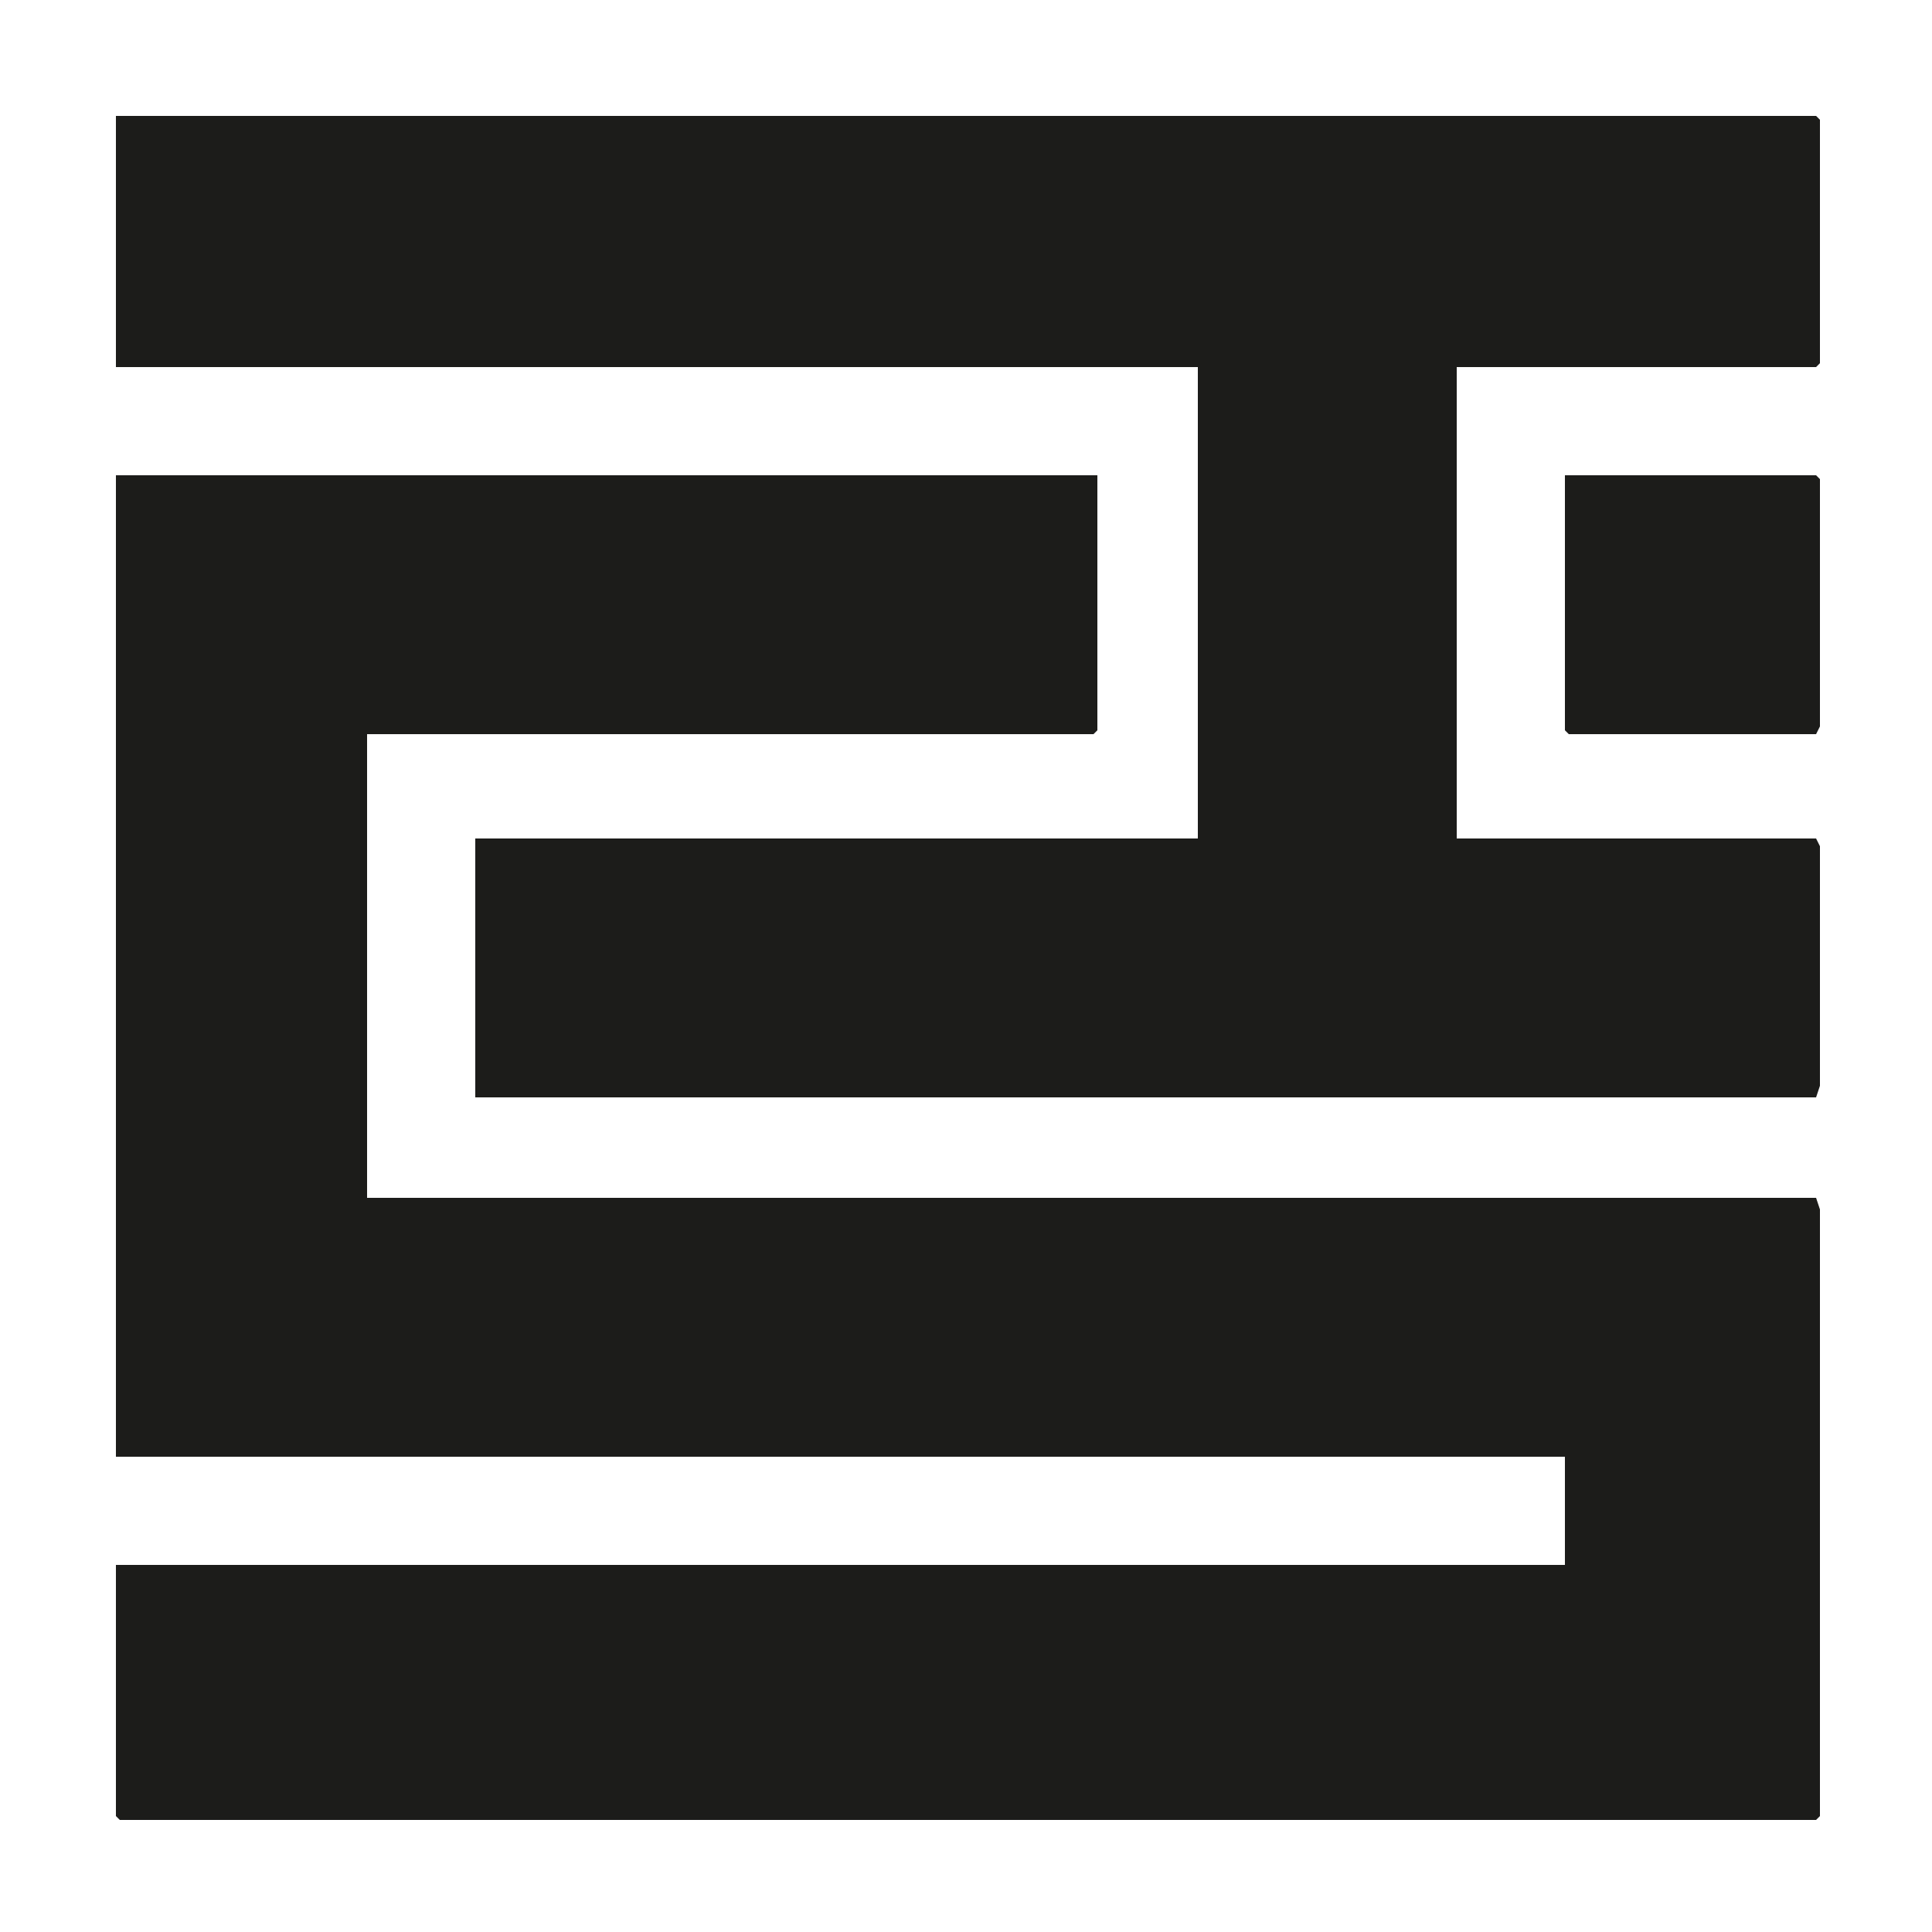
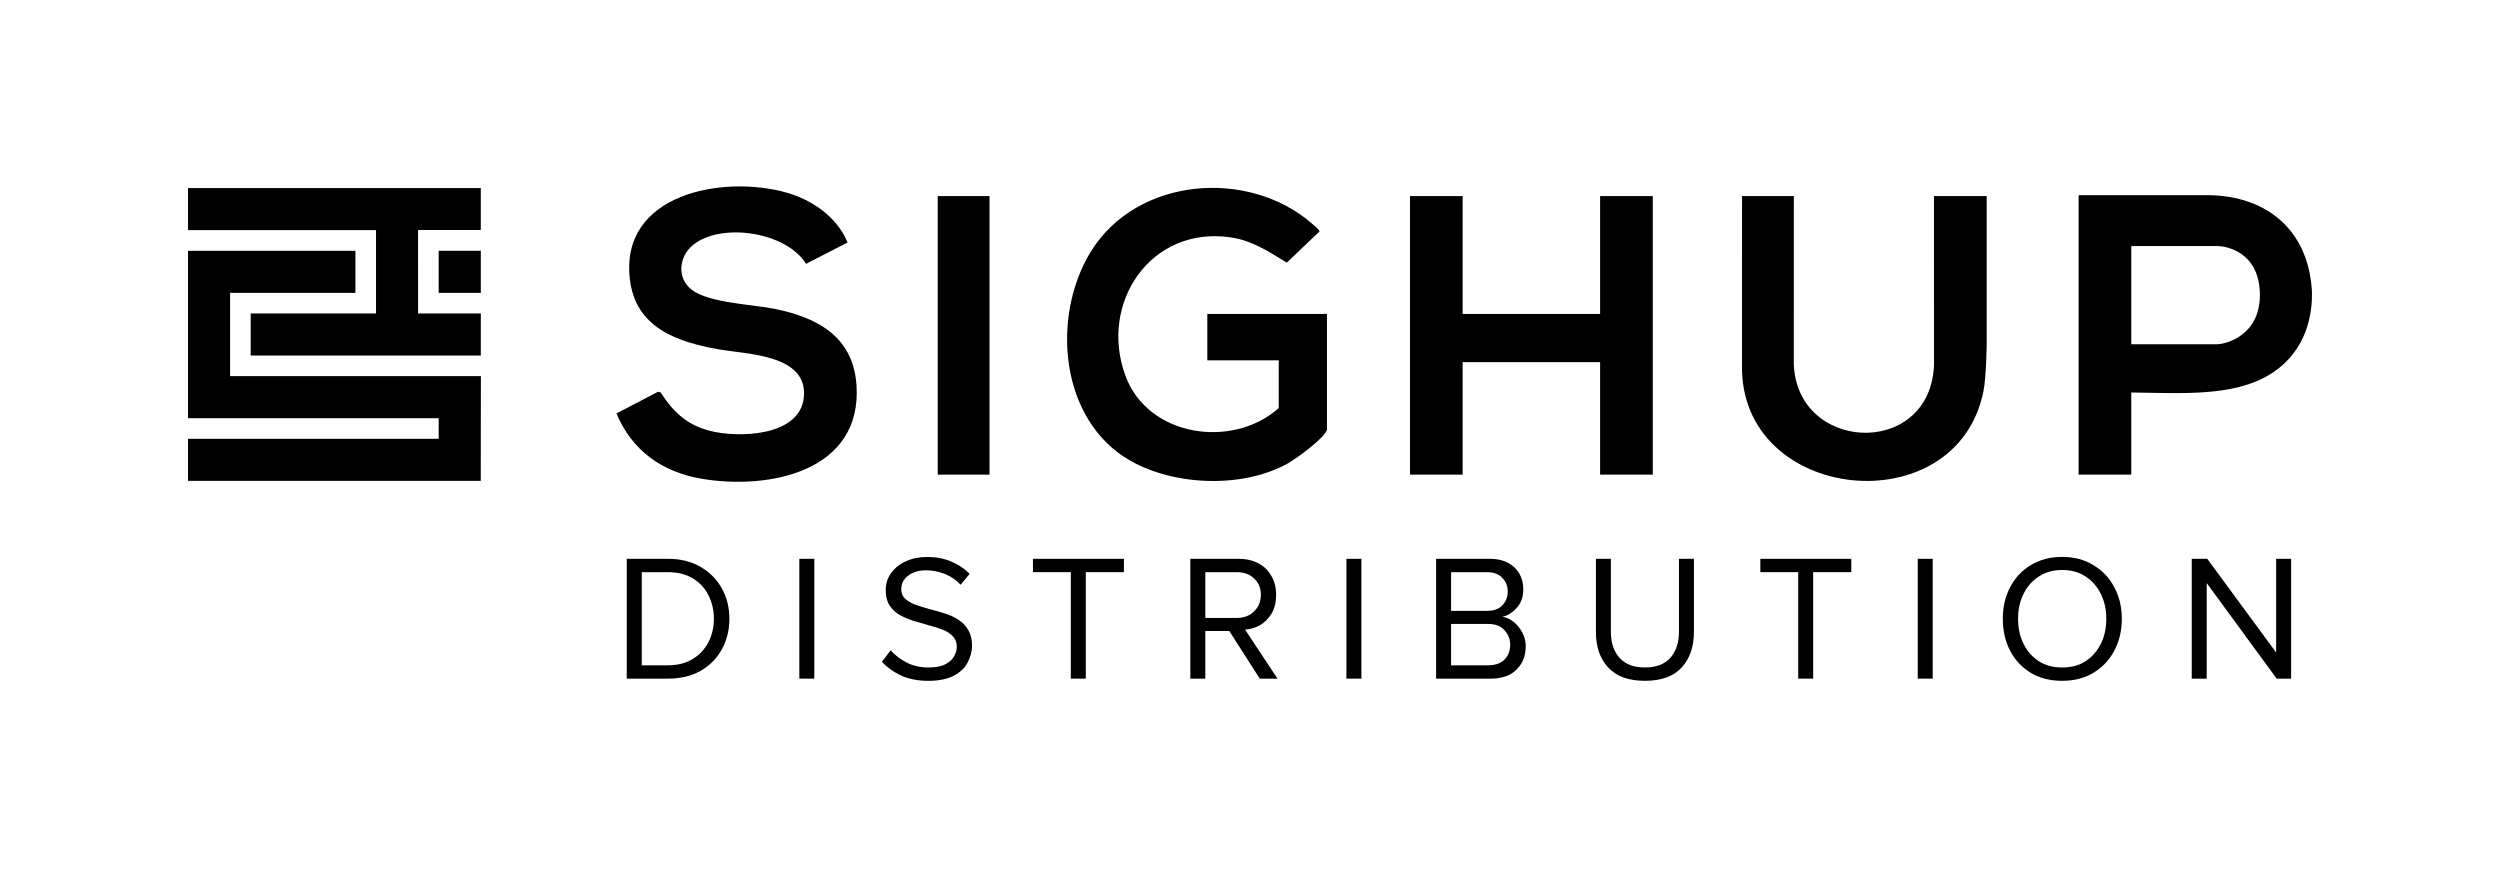
- <svg xmlns="http://www.w3.org/2000/svg" id="svg" version="1.1" viewBox="0 0 500 500" style="display: block;">
-   <path d="M0,0 L254,0 L254,66 L253,67 L65,67 L65,187 L440,187 L441,190 L441,347 L440,348 L1,348 L0,347 L0,282 L375,282 L375,254 L0,254 Z " transform="translate(30,123)" style="fill: #1C1C1A;" />
-   <path d="M0,0 L440,0 L441,1 L441,64 L440,65 L347,65 L347,187 L440,187 L441,189 L441,251 L440,254 L93,254 L93,187 L280,187 L280,65 L0,65 Z " transform="translate(30,30)" style="fill: #1C1C1A;" />
-   <path d="M0,0 L65,0 L66,1 L66,65 L65,67 L1,67 L0,66 Z " transform="translate(405,123)" style="fill: #1C1C1A;" />
-   <path d="M0,0 L2,1 Z " transform="translate(406,189)" style="fill: #333333;" />
-   <path d="M0,0 Z " transform="translate(30,405)" style="fill: #000000;" />
-   <path d="M0,0 Z " transform="translate(123,217)" style="fill: #202020;" />
-   <path d="M0,0 Z " transform="translate(406,189)" style="fill: #404000;" />
-   <path d="M0,0 Z " transform="translate(282,189)" style="fill: #000000;" />
-   <path d="M0,0 Z " transform="translate(281,189)" style="fill: #404040;" />
-   <path d="M0,0 Z " transform="translate(405,188)" style="fill: #333300;" />
-   <path d="M0,0 Z " transform="translate(405,123)" style="fill: #2A2A2A;" />
-   <path d="M0,0 Z " transform="translate(30,123)" style="fill: #141414;" />
+ <svg xmlns="http://www.w3.org/2000/svg" id="logo" version="1.1" viewBox="0 0 1240.71 431.19">
+   <defs>
+     <style>
+       .st0 {
+         fill: none;
+       }
+     </style>
+   </defs>
+   <polygon points="93.31 124.46 176.39 124.46 176.39 145.34 114.19 145.34 114.19 186.66 238.65 186.66 238.59 238.65 93.31 238.65 93.31 217.76 217.71 217.76 217.71 207.55 93.31 207.55 93.31 124.46" />
+   <polygon points="93.31 93.33 238.62 93.33 238.6 114.15 207.48 114.15 207.49 155.56 238.62 155.56 238.62 176.44 124.41 176.44 124.41 155.56 186.61 155.56 186.61 114.21 93.31 114.21 93.31 93.33" />
+   <rect x="217.71" y="124.46" width="20.91" height="20.88" />
+   <path d="M1139.87,173.04c-17.16,25.67-52.88,21.98-82.15,21.75v40.76h-26.14V96.88l64.92-.02c28.47.57,48.34,17.08,50.74,45.83,0,0,1.89,16.49-7.38,30.35ZM1057.72,122.13v48.73h42.31c5.07,0,21.51-4.66,21.51-24.37,0-21.68-16.96-24.37-21.07-24.37h-42.75Z" />
+   <path d="M658.55,213.17c-.8,3.96-15.28,14.49-19.2,16.69-22.41,12.61-56.4,11.37-78.57-1.33-34.86-19.98-39.2-71.23-19.55-103.44,22.68-37.19,78.36-41.83,110.24-13.83.64.56,3.49,3.03,3.41,3.56l-16.26,15.52c-9.01-5.48-17.07-10.94-27.82-12.53-39.83-5.86-65.52,32.69-52.27,68.66,11.19,30.4,53.09,36.48,76.09,16.06v-23.7h-35.44v-23.04h59.37v57.37Z" />
+   <polygon points="725.89 97.32 725.89 155.8 794.11 155.8 794.11 97.32 820.25 97.32 820.25 235.55 794.11 235.55 794.11 179.72 725.89 179.72 725.89 235.55 699.75 235.55 699.75 97.32 725.89 97.32" />
+   <path d="M420.64,120.35l-20.61,10.58c-9.8-15.85-41.95-20.72-56-9.43-7.11,5.71-8.32,16.48-.7,22.34,8.47,6.51,30.12,7.22,41.07,9.43,21.3,4.31,39.02,13.82,40.66,37.75,2.95,42.92-43.21,52.23-76.72,46.6-19.63-3.3-34.64-13.89-42.4-32.43l20.66-10.78,1.25.34c6.21,9.63,13,16.12,24.38,19.05,14.2,3.66,44.75,2.87,46.7-16.59,2.13-21.28-27.99-21.33-42.18-23.83-20.83-3.67-41.28-10.72-44.15-34.71-5.1-42.58,46.11-51.99,77.66-43.1,12.9,3.63,25.13,12.12,30.38,24.77Z" />
+   <path d="M890.25,97.32l-.02,80.87c-.97,46.31,67.54,50.11,69.59,3.1l-.02-83.97h26.16v72.9s-.14,16.47-1.56,23.7c-13.12,66.85-121.43,55.81-119.87-13.07l.02-83.53h25.7Z" />
+   <rect x="465.38" y="97.32" width="25.7" height="138.23" />
+   <g>
+     <path d="M331.45,336.8h-20.41v-59.47h20.41c6.22,0,11.56,1.32,16.08,3.92,4.6,2.64,8.14,6.18,10.68,10.68,2.5,4.53,3.78,9.56,3.78,15.14s-1.28,10.78-3.78,15.27c-2.53,4.53-6.08,8.08-10.68,10.68-4.53,2.53-9.87,3.78-16.08,3.78ZM331.45,330.18c4.76,0,8.85-1.01,12.3-3.11,3.41-2.06,6.01-4.87,7.84-8.38,1.79-3.51,2.7-7.37,2.7-11.62s-.91-8.11-2.7-11.62c-1.72-3.51-4.29-6.28-7.7-8.38-3.35-2.06-7.5-3.11-12.43-3.11h-12.97v46.22h12.97Z" />
+     <path d="M404.13,336.8h-7.43v-59.47h7.43v59.47Z" />
+     <path d="M460.55,337.88c-5.14,0-9.66-.91-13.52-2.7-3.78-1.79-6.89-4.05-9.33-6.76l4.32-5.68c1.96,2.26,4.53,4.26,7.7,5.95,3.24,1.72,6.93,2.57,11.08,2.57,3.58,0,6.39-.54,8.38-1.62,2.06-1.08,3.51-2.37,4.32-3.92.88-1.62,1.35-3.18,1.35-4.73,0-2.16-.68-3.92-2.03-5.27-1.28-1.35-2.94-2.43-5-3.24-2.09-.81-4.39-1.52-6.89-2.16-2.43-.71-4.93-1.42-7.43-2.16-2.53-.81-4.87-1.79-7.03-2.97-2.09-1.25-3.75-2.84-5-4.73-1.28-1.96-1.89-4.49-1.89-7.57,0-3.24.88-6.08,2.7-8.51,1.79-2.5,4.22-4.46,7.3-5.81,3.04-1.42,6.52-2.16,10.41-2.16,4.6,0,8.65.78,12.16,2.3,3.51,1.45,6.52,3.48,9.06,6.08l-4.46,5.41c-2.26-2.43-4.93-4.22-7.97-5.41-2.97-1.15-6.08-1.76-9.33-1.76-3.51,0-6.45.91-8.79,2.7-2.26,1.72-3.38,3.99-3.38,6.76,0,1.89.61,3.45,1.89,4.6,1.25,1.18,2.91,2.16,5,2.97,2.06.74,4.36,1.45,6.89,2.16,2.5.64,5.03,1.35,7.57,2.16,2.5.74,4.8,1.76,6.89,3.11,2.06,1.28,3.72,2.97,5,5.14,1.25,2.09,1.89,4.7,1.89,7.84,0,2.8-.74,5.54-2.16,8.24-1.35,2.7-3.65,4.93-6.89,6.62-3.24,1.69-7.53,2.57-12.84,2.57Z" />
+     <path d="M538.86,336.8h-7.43v-52.85h-18.79v-6.62h45.14v6.62h-18.92v52.85Z" />
+     <path d="M634,336.8h-8.79l-15.14-23.65h-11.89v23.65h-7.43v-59.47h23.92c3.68,0,6.93.74,9.73,2.16,2.77,1.45,4.93,3.51,6.49,6.22,1.62,2.7,2.43,5.88,2.43,9.46s-.74,6.69-2.16,9.19c-1.45,2.43-3.35,4.39-5.68,5.81-2.37,1.35-4.87,2.13-7.57,2.3l16.08,24.33ZM613.86,306.66c3.51,0,6.35-1.08,8.51-3.24,2.23-2.16,3.38-4.9,3.38-8.24s-1.15-6.01-3.38-8.11c-2.16-2.06-5-3.11-8.51-3.11h-15.68v22.71h15.68Z" />
+     <path d="M675.63,336.8h-7.43v-59.47h7.43v59.47Z" />
+     <path d="M739.89,336.8h-27.17v-59.47h26.63c5.14,0,9.19,1.42,12.16,4.19,2.97,2.8,4.46,6.45,4.46,10.95,0,3.78-1.08,6.86-3.24,9.19-2.09,2.37-4.46,3.85-7.16,4.46,2.06.27,3.95,1.15,5.68,2.57,1.79,1.45,3.24,3.24,4.32,5.41,1.08,2.09,1.62,4.29,1.62,6.62,0,4.8-1.55,8.65-4.6,11.62-2.97,2.97-7.23,4.46-12.7,4.46ZM737.99,303.15c3.31,0,5.85-.88,7.57-2.7,1.79-1.89,2.7-4.19,2.7-6.89s-.91-4.93-2.7-6.76c-1.72-1.89-4.26-2.84-7.57-2.84h-17.84v19.19h17.84ZM738.4,330.18c3.51,0,6.22-.88,8.11-2.7,1.96-1.89,2.97-4.39,2.97-7.57,0-2.7-.95-5.07-2.84-7.16-1.82-2.06-4.56-3.11-8.24-3.11h-18.25v20.54h18.25Z" />
+     <path d="M816.36,337.88c-8.11,0-14.19-2.2-18.25-6.62-4.05-4.39-6.08-10.27-6.08-17.57v-36.36h7.43v36.22c0,5.41,1.42,9.73,4.32,12.97,2.87,3.18,7.06,4.73,12.57,4.73s9.66-1.55,12.57-4.73c2.87-3.24,4.32-7.57,4.32-12.97v-36.22h7.43v36.22c0,7.4-2.03,13.31-6.08,17.71-4.05,4.43-10.14,6.62-18.25,6.62Z" />
+     <path d="M899.85,336.8h-7.43v-52.85h-18.79v-6.62h45.14v6.62h-18.92v52.85Z" />
+     <path d="M959.17,336.8h-7.43v-59.47h7.43v59.47Z" />
+     <path d="M1023.43,337.88c-5.88,0-11.05-1.28-15.54-3.92-4.43-2.7-7.84-6.35-10.27-10.95-2.43-4.66-3.65-10-3.65-15.95s1.22-11.08,3.65-15.68c2.43-4.66,5.85-8.31,10.27-10.95,4.49-2.7,9.66-4.05,15.54-4.05s10.98,1.35,15.41,4.05c4.49,2.64,7.97,6.28,10.41,10.95,2.5,4.6,3.78,9.83,3.78,15.68s-1.28,11.29-3.78,15.95c-2.43,4.6-5.91,8.24-10.41,10.95-4.43,2.64-9.56,3.92-15.41,3.92ZM1023.43,331.26c4.49,0,8.38-1.01,11.62-3.11,3.24-2.16,5.74-5.03,7.57-8.65,1.79-3.58,2.7-7.74,2.7-12.43s-.91-8.68-2.7-12.3c-1.82-3.68-4.32-6.55-7.57-8.65-3.24-2.16-7.13-3.24-11.62-3.24s-8.31,1.08-11.62,3.24c-3.24,2.09-5.78,4.97-7.57,8.65-1.82,3.62-2.7,7.7-2.7,12.3s.88,8.85,2.7,12.43c1.79,3.62,4.32,6.49,7.57,8.65,3.31,2.09,7.2,3.11,11.62,3.11Z" />
+     <path d="M1137.04,336.8h-7.16l-34.73-47.44v47.44h-7.43v-59.47h7.7l34.19,46.49v-46.49h7.43v59.47Z" />
+   </g>
+   <rect class="st0" width="1240.71" height="431.19" />
</svg>
